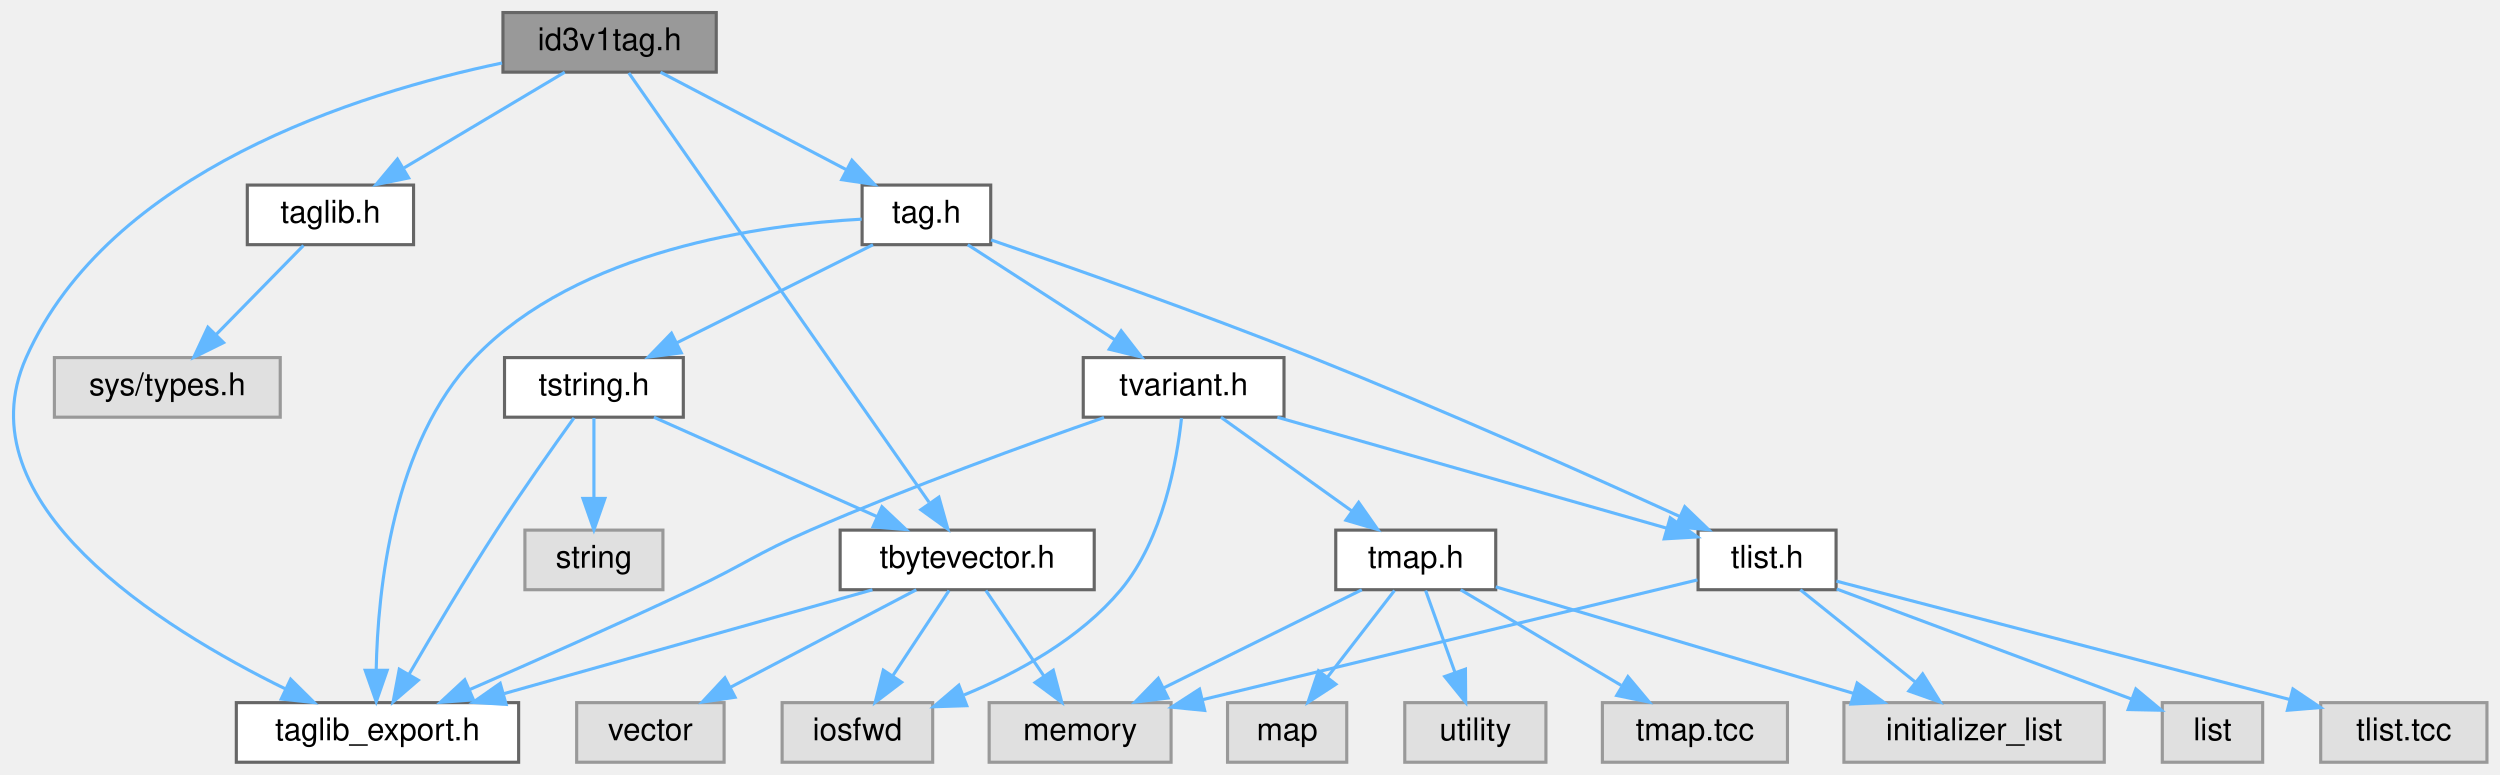
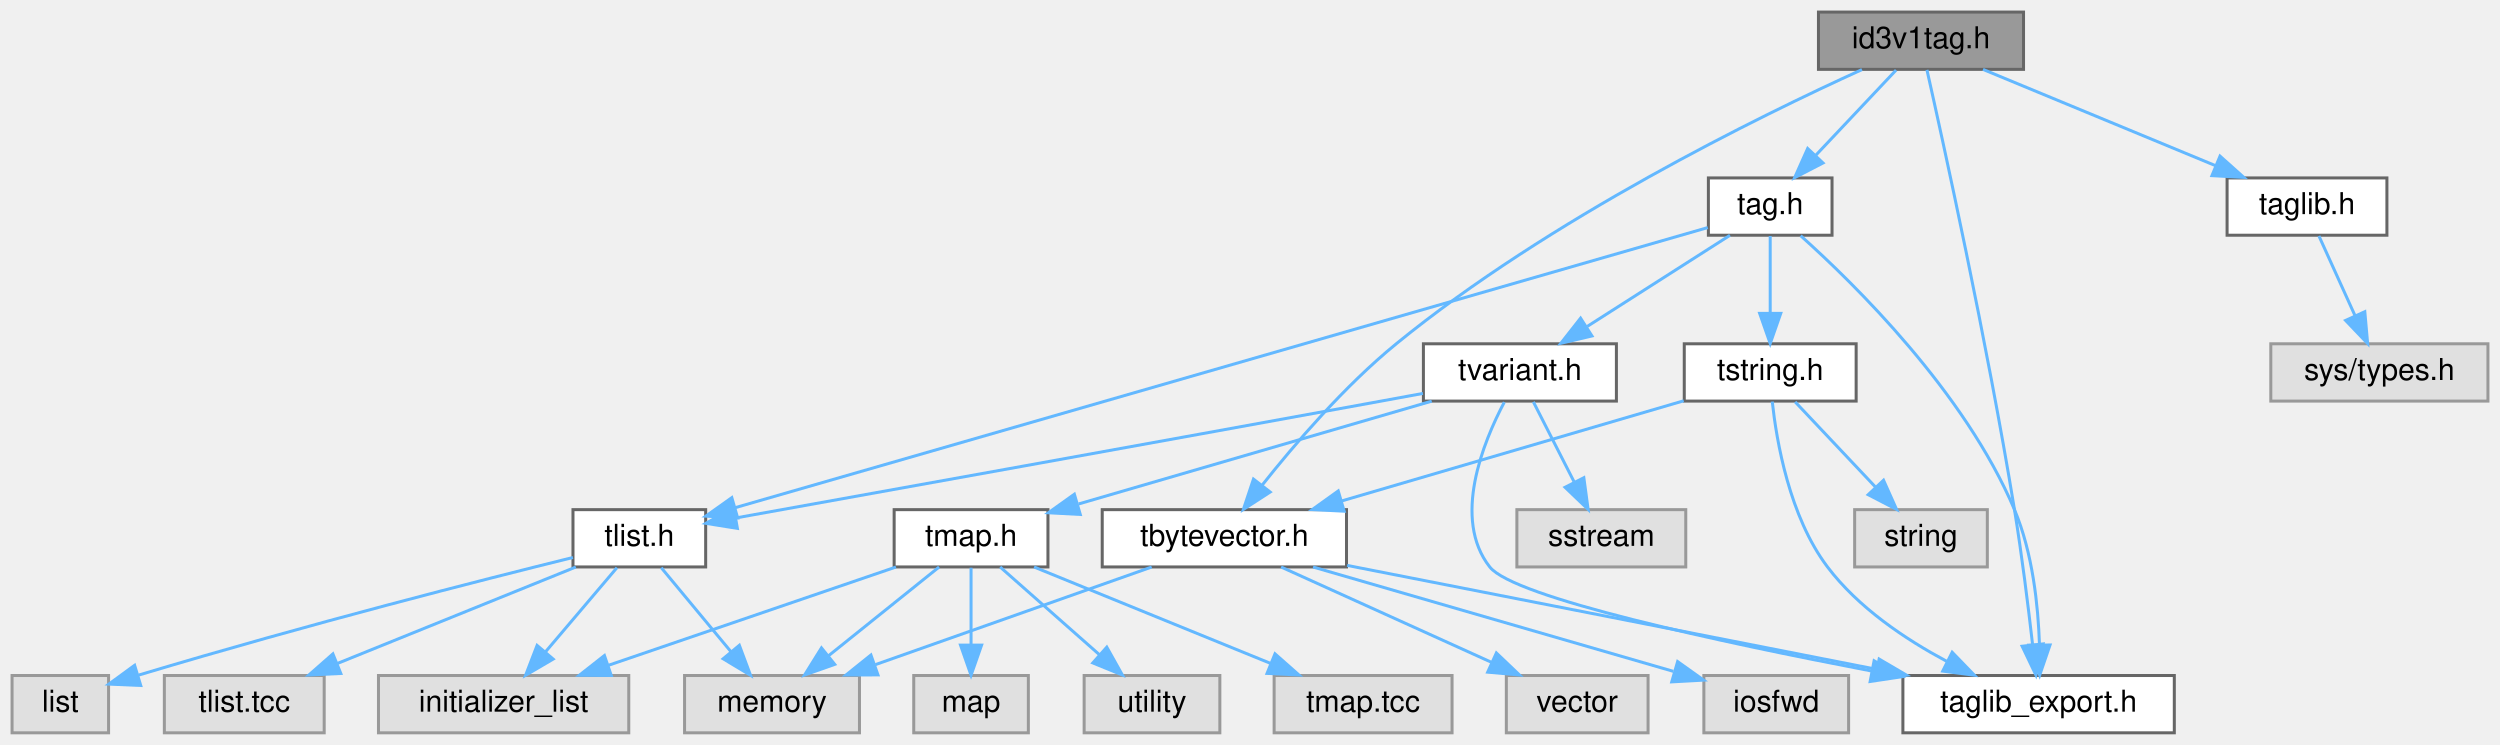
- <svg xmlns="http://www.w3.org/2000/svg" xmlns:xlink="http://www.w3.org/1999/xlink" width="797pt" height="247pt" viewBox="0.00 0.00 796.68 247.00">
+ <svg xmlns="http://www.w3.org/2000/svg" xmlns:xlink="http://www.w3.org/1999/xlink" width="829pt" height="247pt" viewBox="0.00 0.00 829.00 247.00">
  <g id="graph0" class="graph" transform="scale(1 1) rotate(0) translate(4 243)">
    <g id="Node000001" class="node">
      <g id="a_Node000001">
        <a xlink:title=" ">
-           <polygon fill="#999999" stroke="#666666" points="224.18,-239 156.18,-239 156.18,-220 224.18,-220 224.18,-239" />
-           <text text-anchor="middle" x="190.18" y="-227" font-family="Helvetica,sans-Serif" font-size="10.00">id3v1tag.h</text>
+           <polygon fill="#999999" stroke="#666666" points="667,-239 599,-239 599,-220 667,-220 667,-239" />
+           <text text-anchor="middle" x="633" y="-227" font-family="Helvetica,sans-Serif" font-size="10.00">id3v1tag.h</text>
        </a>
      </g>
    </g>
    <g id="Node000002" class="node">
      <g id="a_Node000002">
        <a xlink:href="tbytevector_8h.html" target="_top" xlink:title=" ">
-           <polygon fill="white" stroke="#666666" points="344.68,-74 263.68,-74 263.68,-55 344.68,-55 344.68,-74" />
-           <text text-anchor="middle" x="304.18" y="-62" font-family="Helvetica,sans-Serif" font-size="10.00">tbytevector.h</text>
+           <polygon fill="white" stroke="#666666" points="442.5,-74 361.5,-74 361.5,-55 442.5,-55 442.5,-74" />
+           <text text-anchor="middle" x="402" y="-62" font-family="Helvetica,sans-Serif" font-size="10.00">tbytevector.h</text>
        </a>
      </g>
    </g>
    <g id="edge1_Node000001_Node000002" class="edge">
      <g id="a_edge1_Node000001_Node000002">
        <a xlink:title=" ">
-           <path fill="none" stroke="#63b8ff" d="M196.31,-219.74C214.4,-193.87 267.83,-117.48 292.02,-82.88" />
-           <polygon fill="#63b8ff" stroke="#63b8ff" points="295.16,-84.51 298.02,-74.31 289.42,-80.5 295.16,-84.51" />
+           <path fill="none" stroke="#63b8ff" d="M613.42,-219.92C579.77,-204.63 509.69,-170.36 459,-129 441.86,-115.02 425.33,-95.75 414.52,-82.11" />
+           <polygon fill="#63b8ff" stroke="#63b8ff" points="417.19,-79.84 408.3,-74.08 411.65,-84.13 417.19,-79.84" />
        </a>
      </g>
    </g>
    <g id="Node000006" class="node">
      <g id="a_Node000006">
        <a xlink:href="taglib__export_8h.html" target="_top" xlink:title=" ">
-           <polygon fill="white" stroke="#666666" points="161.18,-19 71.18,-19 71.18,0 161.18,0 161.18,-19" />
-           <text text-anchor="middle" x="116.18" y="-7" font-family="Helvetica,sans-Serif" font-size="10.00">taglib_export.h</text>
+           <polygon fill="white" stroke="#666666" points="717,-19 627,-19 627,0 717,0 717,-19" />
+           <text text-anchor="middle" x="672" y="-7" font-family="Helvetica,sans-Serif" font-size="10.00">taglib_export.h</text>
        </a>
      </g>
    </g>
    <g id="edge8_Node000001_Node000006" class="edge">
      <g id="a_edge8_Node000001_Node000006">
        <a xlink:title=" ">
-           <path fill="none" stroke="#63b8ff" d="M155.89,-222.92C109.8,-213.26 30.6,-188.39 4.18,-129 -16.49,-82.53 47.03,-42.91 86.74,-23.42" />
-           <polygon fill="#63b8ff" stroke="#63b8ff" points="88.49,-26.47 96.02,-19.02 85.49,-20.15 88.49,-26.47" />
+           <path fill="none" stroke="#63b8ff" d="M634.97,-219.83C640.24,-196.41 654.88,-129.89 664,-74 666.44,-59.05 668.55,-42.03 669.99,-29.37" />
+           <polygon fill="#63b8ff" stroke="#63b8ff" points="673.5,-29.48 671.11,-19.16 666.54,-28.71 673.5,-29.48" />
        </a>
      </g>
    </g>
    <g id="Node000007" class="node">
      <g id="a_Node000007">
        <a xlink:href="taglib_8h.html" target="_top" xlink:title=" ">
-           <polygon fill="white" stroke="#666666" points="127.68,-184 74.68,-184 74.68,-165 127.68,-165 127.68,-184" />
-           <text text-anchor="middle" x="101.18" y="-172" font-family="Helvetica,sans-Serif" font-size="10.00">taglib.h</text>
+           <polygon fill="white" stroke="#666666" points="787.5,-184 734.5,-184 734.5,-165 787.5,-165 787.5,-184" />
+           <text text-anchor="middle" x="761" y="-172" font-family="Helvetica,sans-Serif" font-size="10.00">taglib.h</text>
        </a>
      </g>
    </g>
    <g id="edge6_Node000001_Node000007" class="edge">
      <g id="a_edge6_Node000001_Node000007">
        <a xlink:title=" ">
-           <path fill="none" stroke="#63b8ff" d="M175.88,-219.98C162.08,-211.77 140.94,-199.18 124.67,-189.49" />
-           <polygon fill="#63b8ff" stroke="#63b8ff" points="126.12,-186.28 115.74,-184.17 122.54,-192.29 126.12,-186.28" />
+           <path fill="none" stroke="#63b8ff" d="M653.57,-219.98C674.43,-211.34 706.97,-197.87 730.77,-188.02" />
+           <polygon fill="#63b8ff" stroke="#63b8ff" points="732.16,-191.23 740.06,-184.17 729.48,-184.76 732.16,-191.23" />
        </a>
      </g>
    </g>
    <g id="Node000009" class="node">
      <g id="a_Node000009">
        <a xlink:href="tag_8h.html" target="_top" xlink:title=" ">
-           <polygon fill="white" stroke="#666666" points="311.68,-184 270.68,-184 270.68,-165 311.68,-165 311.68,-184" />
-           <text text-anchor="middle" x="291.18" y="-172" font-family="Helvetica,sans-Serif" font-size="10.00">tag.h</text>
+           <polygon fill="white" stroke="#666666" points="603.5,-184 562.5,-184 562.5,-165 603.5,-165 603.5,-184" />
+           <text text-anchor="middle" x="583" y="-172" font-family="Helvetica,sans-Serif" font-size="10.00">tag.h</text>
        </a>
      </g>
    </g>
    <g id="edge9_Node000001_Node000009" class="edge">
      <g id="a_edge9_Node000001_Node000009">
        <a xlink:title=" ">
-           <path fill="none" stroke="#63b8ff" d="M206.41,-219.98C222.36,-211.61 246.96,-198.7 265.56,-188.95" />
-           <polygon fill="#63b8ff" stroke="#63b8ff" points="267.43,-191.92 274.66,-184.17 264.18,-185.72 267.43,-191.92" />
+           <path fill="none" stroke="#63b8ff" d="M624.74,-219.75C617.54,-212.11 606.89,-200.82 598.15,-191.56" />
+           <polygon fill="#63b8ff" stroke="#63b8ff" points="600.51,-188.96 591.1,-184.09 595.42,-193.76 600.51,-188.96" />
        </a>
      </g>
    </g>
    <g id="Node000003" class="node">
      <g id="a_Node000003">
        <a xlink:title=" ">
-           <polygon fill="#e0e0e0" stroke="#999999" points="369.18,-19 311.18,-19 311.18,0 369.18,0 369.18,-19" />
-           <text text-anchor="middle" x="340.18" y="-7" font-family="Helvetica,sans-Serif" font-size="10.00">memory</text>
+           <polygon fill="#e0e0e0" stroke="#999999" points="281,-19 223,-19 223,0 281,0 281,-19" />
+           <text text-anchor="middle" x="252" y="-7" font-family="Helvetica,sans-Serif" font-size="10.00">memory</text>
        </a>
      </g>
    </g>
    <g id="edge2_Node000002_Node000003" class="edge">
      <g id="a_edge2_Node000002_Node000003">
        <a xlink:title=" ">
-           <path fill="none" stroke="#63b8ff" d="M310.13,-54.75C315.16,-47.34 322.52,-36.5 328.69,-27.41" />
-           <polygon fill="#63b8ff" stroke="#63b8ff" points="331.62,-29.33 334.35,-19.09 325.83,-25.39 331.62,-29.33" />
+           <path fill="none" stroke="#63b8ff" d="M377.9,-54.98C353.12,-46.23 314.3,-32.51 286.31,-22.62" />
+           <polygon fill="#63b8ff" stroke="#63b8ff" points="287.13,-19.2 276.54,-19.17 284.8,-25.8 287.13,-19.2" />
        </a>
      </g>
    </g>
    <g id="Node000004" class="node">
      <g id="a_Node000004">
        <a xlink:title=" ">
-           <polygon fill="#e0e0e0" stroke="#999999" points="226.68,-19 179.68,-19 179.68,0 226.68,0 226.68,-19" />
-           <text text-anchor="middle" x="203.18" y="-7" font-family="Helvetica,sans-Serif" font-size="10.00">vector</text>
+           <polygon fill="#e0e0e0" stroke="#999999" points="542.5,-19 495.5,-19 495.5,0 542.5,0 542.5,-19" />
+           <text text-anchor="middle" x="519" y="-7" font-family="Helvetica,sans-Serif" font-size="10.00">vector</text>
        </a>
      </g>
    </g>
    <g id="edge3_Node000002_Node000004" class="edge">
      <g id="a_edge3_Node000002_Node000004">
        <a xlink:title=" ">
-           <path fill="none" stroke="#63b8ff" d="M287.95,-54.98C272,-46.61 247.4,-33.7 228.8,-23.95" />
-           <polygon fill="#63b8ff" stroke="#63b8ff" points="230.18,-20.72 219.7,-19.17 226.93,-26.92 230.18,-20.72" />
+           <path fill="none" stroke="#63b8ff" d="M420.8,-54.98C439.62,-46.46 468.82,-33.23 490.5,-23.41" />
+           <polygon fill="#63b8ff" stroke="#63b8ff" points="492.2,-26.48 499.86,-19.17 489.31,-20.11 492.2,-26.48" />
        </a>
      </g>
    </g>
    <g id="Node000005" class="node">
      <g id="a_Node000005">
        <a xlink:title=" ">
-           <polygon fill="#e0e0e0" stroke="#999999" points="293.18,-19 245.18,-19 245.18,0 293.18,0 293.18,-19" />
-           <text text-anchor="middle" x="269.18" y="-7" font-family="Helvetica,sans-Serif" font-size="10.00">iosfwd</text>
+           <polygon fill="#e0e0e0" stroke="#999999" points="609,-19 561,-19 561,0 609,0 609,-19" />
+           <text text-anchor="middle" x="585" y="-7" font-family="Helvetica,sans-Serif" font-size="10.00">iosfwd</text>
        </a>
      </g>
    </g>
    <g id="edge4_Node000002_Node000005" class="edge">
      <g id="a_edge4_Node000002_Node000005">
        <a xlink:title=" ">
-           <path fill="none" stroke="#63b8ff" d="M298.4,-54.75C293.56,-47.42 286.5,-36.73 280.54,-27.7" />
-           <polygon fill="#63b8ff" stroke="#63b8ff" points="283.28,-25.5 274.85,-19.09 277.44,-29.36 283.28,-25.5" />
+           <path fill="none" stroke="#63b8ff" d="M431.4,-54.98C464,-45.54 516.5,-30.34 550.88,-20.38" />
+           <polygon fill="#63b8ff" stroke="#63b8ff" points="552.3,-23.62 560.93,-17.47 550.35,-16.89 552.3,-23.62" />
        </a>
      </g>
    </g>
    <g id="edge5_Node000002_Node000006" class="edge">
      <g id="a_edge5_Node000002_Node000006">
        <a xlink:title=" ">
-           <path fill="none" stroke="#63b8ff" d="M273.97,-54.98C242.14,-46.01 191.82,-31.82 156.58,-21.89" />
-           <polygon fill="#63b8ff" stroke="#63b8ff" points="157.2,-18.43 146.62,-19.08 155.3,-25.16 157.2,-18.43" />
+           <path fill="none" stroke="#63b8ff" d="M442.71,-55.51C489.53,-46.32 566.57,-31.19 618.28,-21.05" />
+           <polygon fill="#63b8ff" stroke="#63b8ff" points="619.12,-24.45 628.26,-19.09 617.78,-17.58 619.12,-24.45" />
        </a>
      </g>
    </g>
    <g id="Node000008" class="node">
      <g id="a_Node000008">
        <a xlink:title=" ">
-           <polygon fill="#e0e0e0" stroke="#999999" points="85.18,-129 13.18,-129 13.18,-110 85.18,-110 85.18,-129" />
-           <text text-anchor="middle" x="49.18" y="-117" font-family="Helvetica,sans-Serif" font-size="10.00">sys/types.h</text>
+           <polygon fill="#e0e0e0" stroke="#999999" points="821,-129 749,-129 749,-110 821,-110 821,-129" />
+           <text text-anchor="middle" x="785" y="-117" font-family="Helvetica,sans-Serif" font-size="10.00">sys/types.h</text>
        </a>
      </g>
    </g>
    <g id="edge7_Node000007_Node000008" class="edge">
      <g id="a_edge7_Node000007_Node000008">
        <a xlink:title=" ">
-           <path fill="none" stroke="#63b8ff" d="M92.59,-164.75C85.02,-157.03 73.8,-145.6 64.67,-136.28" />
-           <polygon fill="#63b8ff" stroke="#63b8ff" points="67.11,-133.78 57.61,-129.09 62.11,-138.68 67.11,-133.78" />
+           <path fill="none" stroke="#63b8ff" d="M764.96,-164.75C768.21,-157.57 772.92,-147.18 776.95,-138.27" />
+           <polygon fill="#63b8ff" stroke="#63b8ff" points="780.17,-139.64 781.11,-129.09 773.8,-136.75 780.17,-139.64" />
        </a>
      </g>
    </g>
    <g id="edge10_Node000009_Node000006" class="edge">
      <g id="a_edge10_Node000009_Node000006">
        <a xlink:title=" ">
-           <path fill="none" stroke="#63b8ff" d="M270.55,-173.13C239.32,-171.43 180.2,-163.5 147.18,-129 121.05,-101.7 116.26,-55.2 115.77,-29.31" />
-           <polygon fill="#63b8ff" stroke="#63b8ff" points="119.27,-29.31 115.79,-19.3 112.27,-29.3 119.27,-29.31" />
+           <path fill="none" stroke="#63b8ff" d="M593.09,-164.84C610.88,-148.91 647.52,-112.98 664,-74 670.02,-59.75 671.86,-42.22 672.29,-29.19" />
+           <polygon fill="#63b8ff" stroke="#63b8ff" points="675.79,-29.12 672.36,-19.1 668.79,-29.07 675.79,-29.12" />
        </a>
      </g>
    </g>
    <g id="Node000010" class="node">
      <g id="a_Node000010">
        <a xlink:href="tstring_8h.html" target="_top" xlink:title=" ">
-           <polygon fill="white" stroke="#666666" points="213.68,-129 156.68,-129 156.68,-110 213.68,-110 213.68,-129" />
-           <text text-anchor="middle" x="185.18" y="-117" font-family="Helvetica,sans-Serif" font-size="10.00">tstring.h</text>
+           <polygon fill="white" stroke="#666666" points="611.5,-129 554.5,-129 554.5,-110 611.5,-110 611.5,-129" />
+           <text text-anchor="middle" x="583" y="-117" font-family="Helvetica,sans-Serif" font-size="10.00">tstring.h</text>
        </a>
      </g>
    </g>
    <g id="edge11_Node000009_Node000010" class="edge">
      <g id="a_edge11_Node000009_Node000010">
        <a xlink:title=" ">
-           <path fill="none" stroke="#63b8ff" d="M274.15,-164.98C257.25,-156.54 231.12,-143.47 211.54,-133.68" />
-           <polygon fill="#63b8ff" stroke="#63b8ff" points="213.03,-130.51 202.52,-129.17 209.9,-136.77 213.03,-130.51" />
+           <path fill="none" stroke="#63b8ff" d="M583,-164.75C583,-157.8 583,-147.85 583,-139.13" />
+           <polygon fill="#63b8ff" stroke="#63b8ff" points="586.5,-139.09 583,-129.09 579.5,-139.09 586.5,-139.09" />
        </a>
      </g>
    </g>
    <g id="Node000012" class="node">
      <g id="a_Node000012">
        <a xlink:href="tlist_8h.html" target="_top" xlink:title=" ">
-           <polygon fill="white" stroke="#666666" points="581.18,-74 537.18,-74 537.18,-55 581.18,-55 581.18,-74" />
-           <text text-anchor="middle" x="559.18" y="-62" font-family="Helvetica,sans-Serif" font-size="10.00">tlist.h</text>
+           <polygon fill="white" stroke="#666666" points="230,-74 186,-74 186,-55 230,-55 230,-74" />
+           <text text-anchor="middle" x="208" y="-62" font-family="Helvetica,sans-Serif" font-size="10.00">tlist.h</text>
        </a>
      </g>
    </g>
    <g id="edge15_Node000009_Node000012" class="edge">
      <g id="a_edge15_Node000009_Node000012">
        <a xlink:title=" ">
-           <path fill="none" stroke="#63b8ff" d="M311.79,-166.51C336.35,-158.07 378.54,-143.23 414.18,-129 455.45,-112.52 502.45,-91.52 531.46,-78.29" />
-           <polygon fill="#63b8ff" stroke="#63b8ff" points="532.94,-81.46 540.58,-74.12 530.03,-75.09 532.94,-81.46" />
+           <path fill="none" stroke="#63b8ff" d="M562.3,-167.54C500.13,-149.63 314.67,-96.22 239.83,-74.67" />
+           <polygon fill="#63b8ff" stroke="#63b8ff" points="240.61,-71.25 230.03,-71.85 238.67,-77.98 240.61,-71.25" />
        </a>
      </g>
    </g>
    <g id="Node000016" class="node">
      <g id="a_Node000016">
        <a xlink:href="tvariant_8h.html" target="_top" xlink:title=" ">
-           <polygon fill="white" stroke="#666666" points="405.18,-129 341.18,-129 341.18,-110 405.18,-110 405.18,-129" />
-           <text text-anchor="middle" x="373.18" y="-117" font-family="Helvetica,sans-Serif" font-size="10.00">tvariant.h</text>
+           <polygon fill="white" stroke="#666666" points="532,-129 468,-129 468,-110 532,-110 532,-129" />
+           <text text-anchor="middle" x="500" y="-117" font-family="Helvetica,sans-Serif" font-size="10.00">tvariant.h</text>
        </a>
      </g>
    </g>
    <g id="edge20_Node000009_Node000016" class="edge">
      <g id="a_edge20_Node000009_Node000016">
        <a xlink:title=" ">
-           <path fill="none" stroke="#63b8ff" d="M304.36,-164.98C316.95,-156.84 336.18,-144.41 351.12,-134.76" />
-           <polygon fill="#63b8ff" stroke="#63b8ff" points="353.27,-137.54 359.77,-129.17 349.47,-131.66 353.27,-137.54" />
+           <path fill="none" stroke="#63b8ff" d="M569.66,-164.98C556.91,-156.84 537.45,-144.41 522.33,-134.76" />
+           <polygon fill="#63b8ff" stroke="#63b8ff" points="523.89,-131.6 513.58,-129.17 520.12,-137.5 523.89,-131.6" />
        </a>
      </g>
    </g>
    <g id="edge13_Node000010_Node000002" class="edge">
      <g id="a_edge13_Node000010_Node000002">
        <a xlink:title=" ">
-           <path fill="none" stroke="#63b8ff" d="M204.3,-109.98C223.53,-101.42 253.41,-88.11 275.49,-78.28" />
-           <polygon fill="#63b8ff" stroke="#63b8ff" points="277,-81.44 284.71,-74.17 274.15,-75.04 277,-81.44" />
+           <path fill="none" stroke="#63b8ff" d="M554.32,-110.1C523.65,-101.12 474.85,-86.83 440.77,-76.85" />
+           <polygon fill="#63b8ff" stroke="#63b8ff" points="441.73,-73.49 431.15,-74.03 439.76,-80.2 441.73,-73.49" />
        </a>
      </g>
    </g>
    <g id="edge14_Node000010_Node000006" class="edge">
      <g id="a_edge14_Node000010_Node000006">
        <a xlink:title=" ">
-           <path fill="none" stroke="#63b8ff" d="M178.82,-109.76C172.42,-100.87 162.36,-86.65 154.18,-74 144.29,-58.7 133.69,-40.86 126.21,-27.99" />
-           <polygon fill="#63b8ff" stroke="#63b8ff" points="129.19,-26.15 121.16,-19.24 123.13,-29.65 129.19,-26.15" />
+           <path fill="none" stroke="#63b8ff" d="M583.68,-109.84C585.09,-96.75 589.37,-71.7 602,-55 612.16,-41.56 627.66,-31.11 641.49,-23.73" />
+           <polygon fill="#63b8ff" stroke="#63b8ff" points="643.34,-26.71 650.71,-19.1 640.2,-20.46 643.34,-26.71" />
        </a>
      </g>
    </g>
    <g id="Node000011" class="node">
      <g id="a_Node000011">
        <a xlink:title=" ">
-           <polygon fill="#e0e0e0" stroke="#999999" points="207.18,-74 163.18,-74 163.18,-55 207.18,-55 207.18,-74" />
-           <text text-anchor="middle" x="185.18" y="-62" font-family="Helvetica,sans-Serif" font-size="10.00">string</text>
+           <polygon fill="#e0e0e0" stroke="#999999" points="655,-74 611,-74 611,-55 655,-55 655,-74" />
+           <text text-anchor="middle" x="633" y="-62" font-family="Helvetica,sans-Serif" font-size="10.00">string</text>
        </a>
      </g>
    </g>
    <g id="edge12_Node000010_Node000011" class="edge">
      <g id="a_edge12_Node000010_Node000011">
        <a xlink:title=" ">
-           <path fill="none" stroke="#63b8ff" d="M185.18,-109.75C185.18,-102.8 185.18,-92.85 185.18,-84.13" />
-           <polygon fill="#63b8ff" stroke="#63b8ff" points="188.68,-84.09 185.18,-74.09 181.68,-84.09 188.68,-84.09" />
+           <path fill="none" stroke="#63b8ff" d="M591.26,-109.75C598.46,-102.11 609.11,-90.82 617.85,-81.56" />
+           <polygon fill="#63b8ff" stroke="#63b8ff" points="620.58,-83.76 624.9,-74.09 615.49,-78.96 620.58,-83.76" />
        </a>
      </g>
    </g>
    <g id="edge18_Node000012_Node000003" class="edge">
      <g id="a_edge18_Node000012_Node000003">
        <a xlink:title=" ">
-           <path fill="none" stroke="#63b8ff" d="M536.98,-58.13C499.97,-49.17 425.24,-31.08 379.26,-19.96" />
-           <polygon fill="#63b8ff" stroke="#63b8ff" points="379.89,-16.51 369.35,-17.56 378.25,-23.31 379.89,-16.51" />
+           <path fill="none" stroke="#63b8ff" d="M215.27,-54.75C221.54,-47.18 230.79,-36.05 238.43,-26.84" />
+           <polygon fill="#63b8ff" stroke="#63b8ff" points="241.17,-29.02 244.87,-19.09 235.79,-24.55 241.17,-29.02" />
        </a>
      </g>
    </g>
    <g id="Node000013" class="node">
      <g id="a_Node000013">
        <a xlink:title=" ">
-           <polygon fill="#e0e0e0" stroke="#999999" points="717.18,-19 685.18,-19 685.18,0 717.18,0 717.18,-19" />
-           <text text-anchor="middle" x="701.18" y="-7" font-family="Helvetica,sans-Serif" font-size="10.00">list</text>
+           <polygon fill="#e0e0e0" stroke="#999999" points="32,-19 0,-19 0,0 32,0 32,-19" />
+           <text text-anchor="middle" x="16" y="-7" font-family="Helvetica,sans-Serif" font-size="10.00">list</text>
        </a>
      </g>
    </g>
    <g id="edge16_Node000012_Node000013" class="edge">
      <g id="a_edge16_Node000012_Node000013">
        <a xlink:title=" ">
-           <path fill="none" stroke="#63b8ff" d="M581.37,-55.22C606.82,-45.72 648.5,-30.16 675.38,-20.13" />
-           <polygon fill="#63b8ff" stroke="#63b8ff" points="676.75,-23.36 684.89,-16.58 674.3,-16.8 676.75,-23.36" />
+           <path fill="none" stroke="#63b8ff" d="M185.98,-58.14C155.67,-50.64 99.17,-36.29 42.01,-19.15" />
+           <polygon fill="#63b8ff" stroke="#63b8ff" points="42.67,-15.69 32.09,-16.15 40.64,-22.39 42.67,-15.69" />
        </a>
      </g>
    </g>
    <g id="Node000014" class="node">
      <g id="a_Node000014">
        <a xlink:title=" ">
-           <polygon fill="#e0e0e0" stroke="#999999" points="666.68,-19 583.68,-19 583.68,0 666.68,0 666.68,-19" />
-           <text text-anchor="middle" x="625.18" y="-7" font-family="Helvetica,sans-Serif" font-size="10.00">initializer_list</text>
+           <polygon fill="#e0e0e0" stroke="#999999" points="204.5,-19 121.5,-19 121.5,0 204.5,0 204.5,-19" />
+           <text text-anchor="middle" x="163" y="-7" font-family="Helvetica,sans-Serif" font-size="10.00">initializer_list</text>
        </a>
      </g>
    </g>
    <g id="edge17_Node000012_Node000014" class="edge">
      <g id="a_edge17_Node000012_Node000014">
        <a xlink:title=" ">
-           <path fill="none" stroke="#63b8ff" d="M569.78,-54.98C579.64,-47.07 594.53,-35.11 606.4,-25.58" />
-           <polygon fill="#63b8ff" stroke="#63b8ff" points="608.78,-28.16 614.38,-19.17 604.39,-22.7 608.78,-28.16" />
+           <path fill="none" stroke="#63b8ff" d="M200.57,-54.75C194.15,-47.18 184.69,-36.05 176.88,-26.84" />
+           <polygon fill="#63b8ff" stroke="#63b8ff" points="179.43,-24.45 170.29,-19.09 174.1,-28.98 179.43,-24.45" />
        </a>
      </g>
    </g>
    <g id="Node000015" class="node">
      <g id="a_Node000015">
        <a xlink:title=" ">
-           <polygon fill="#e0e0e0" stroke="#999999" points="788.68,-19 735.68,-19 735.68,0 788.68,0 788.68,-19" />
-           <text text-anchor="middle" x="762.18" y="-7" font-family="Helvetica,sans-Serif" font-size="10.00">tlist.tcc</text>
+           <polygon fill="#e0e0e0" stroke="#999999" points="103.5,-19 50.5,-19 50.5,0 103.5,0 103.5,-19" />
+           <text text-anchor="middle" x="77" y="-7" font-family="Helvetica,sans-Serif" font-size="10.00">tlist.tcc</text>
        </a>
      </g>
    </g>
    <g id="edge19_Node000012_Node000015" class="edge">
      <g id="a_edge19_Node000012_Node000015">
        <a xlink:title=" ">
-           <path fill="none" stroke="#63b8ff" d="M581.29,-57.73C616.04,-48.66 683.78,-30.97 725.78,-20" />
-           <polygon fill="#63b8ff" stroke="#63b8ff" points="726.83,-23.35 735.62,-17.44 725.06,-16.57 726.83,-23.35" />
-         </a>
-       </g>
-     </g>
-     <g id="edge21_Node000016_Node000005" class="edge">
-       <g id="a_edge21_Node000016_Node000005">
-         <a xlink:title=" ">
-           <path fill="none" stroke="#63b8ff" d="M372.51,-109.7C371.07,-96.44 366.64,-71.17 353.18,-55 340.2,-39.42 320.33,-28.54 303.17,-21.44" />
-           <polygon fill="#63b8ff" stroke="#63b8ff" points="304.04,-18.03 293.45,-17.69 301.52,-24.56 304.04,-18.03" />
+           <path fill="none" stroke="#63b8ff" d="M186.95,-54.98C165.59,-46.34 132.3,-32.87 107.94,-23.02" />
+           <polygon fill="#63b8ff" stroke="#63b8ff" points="109.01,-19.68 98.43,-19.17 106.39,-26.17 109.01,-19.68" />
        </a>
      </g>
    </g>
    <g id="edge29_Node000016_Node000006" class="edge">
      <g id="a_edge29_Node000016_Node000006">
        <a xlink:title=" ">
-           <path fill="none" stroke="#63b8ff" d="M347.8,-109.89C323.49,-101.43 285.93,-87.83 254.18,-74 236.87,-66.46 233.25,-63.06 216.18,-55 192.55,-43.84 165.46,-31.83 145.44,-23.11" />
-           <polygon fill="#63b8ff" stroke="#63b8ff" points="146.79,-19.88 136.22,-19.1 144,-26.3 146.79,-19.88" />
+           <path fill="none" stroke="#63b8ff" d="M494.83,-109.65C487.8,-96.33 477.46,-70.98 490,-55 497.98,-44.84 566.18,-30.14 616.76,-20.46" />
+           <polygon fill="#63b8ff" stroke="#63b8ff" points="617.45,-23.89 626.62,-18.59 616.14,-17.02 617.45,-23.89" />
        </a>
      </g>
    </g>
    <g id="edge22_Node000016_Node000012" class="edge">
      <g id="a_edge22_Node000016_Node000012">
        <a xlink:title=" ">
-           <path fill="none" stroke="#63b8ff" d="M403.06,-109.98C437.09,-100.29 492.44,-84.52 527.28,-74.59" />
-           <polygon fill="#63b8ff" stroke="#63b8ff" points="528.3,-77.94 536.96,-71.83 526.38,-71.21 528.3,-77.94" />
+           <path fill="none" stroke="#63b8ff" d="M467.83,-112.54C463.19,-111.68 458.47,-110.82 454,-110 377.2,-95.96 286.86,-79.68 239.93,-71.24" />
+           <polygon fill="#63b8ff" stroke="#63b8ff" points="240.52,-67.79 230.06,-69.46 239.28,-74.68 240.52,-67.79" />
        </a>
      </g>
    </g>
    <g id="Node000017" class="node">
      <g id="a_Node000017">
-         <a xlink:href="tmap_8h.html" target="_top" xlink:title=" ">
-           <polygon fill="white" stroke="#666666" points="472.68,-74 421.68,-74 421.68,-55 472.68,-55 472.68,-74" />
-           <text text-anchor="middle" x="447.18" y="-62" font-family="Helvetica,sans-Serif" font-size="10.00">tmap.h</text>
-         </a>
-       </g>
-     </g>
-     <g id="edge23_Node000016_Node000017" class="edge">
-       <g id="a_edge23_Node000016_Node000017">
-         <a xlink:title=" ">
-           <path fill="none" stroke="#63b8ff" d="M385.07,-109.98C396.33,-101.92 413.47,-89.65 426.89,-80.03" />
-           <polygon fill="#63b8ff" stroke="#63b8ff" points="428.98,-82.84 435.07,-74.17 424.91,-77.15 428.98,-82.84" />
-         </a>
-       </g>
-     </g>
-     <g id="edge25_Node000017_Node000003" class="edge">
-       <g id="a_edge25_Node000017_Node000003">
-         <a xlink:title=" ">
-           <path fill="none" stroke="#63b8ff" d="M429.99,-54.98C412.93,-46.54 386.55,-33.47 366.79,-23.68" />
-           <polygon fill="#63b8ff" stroke="#63b8ff" points="368.2,-20.47 357.68,-19.17 365.09,-26.75 368.2,-20.47" />
-         </a>
-       </g>
-     </g>
-     <g id="edge26_Node000017_Node000014" class="edge">
-       <g id="a_edge26_Node000017_Node000014">
-         <a xlink:title=" ">
-           <path fill="none" stroke="#63b8ff" d="M472.68,-55.91C502.52,-47.02 552.22,-32.22 586.74,-21.95" />
-           <polygon fill="#63b8ff" stroke="#63b8ff" points="587.9,-25.25 596.48,-19.05 585.9,-18.54 587.9,-25.25" />
+         <a xlink:title=" ">
+           <polygon fill="#e0e0e0" stroke="#999999" points="555,-74 499,-74 499,-55 555,-55 555,-74" />
+           <text text-anchor="middle" x="527" y="-62" font-family="Helvetica,sans-Serif" font-size="10.00">sstream</text>
+         </a>
+       </g>
+     </g>
+     <g id="edge21_Node000016_Node000017" class="edge">
+       <g id="a_edge21_Node000016_Node000017">
+         <a xlink:title=" ">
+           <path fill="none" stroke="#63b8ff" d="M504.46,-109.75C508.12,-102.57 513.41,-92.18 517.95,-83.27" />
+           <polygon fill="#63b8ff" stroke="#63b8ff" points="521.2,-84.59 522.62,-74.09 514.97,-81.41 521.2,-84.59" />
        </a>
      </g>
    </g>
    <g id="Node000018" class="node">
      <g id="a_Node000018">
-         <a xlink:title=" ">
-           <polygon fill="#e0e0e0" stroke="#999999" points="425.18,-19 387.18,-19 387.18,0 425.18,0 425.18,-19" />
-           <text text-anchor="middle" x="406.18" y="-7" font-family="Helvetica,sans-Serif" font-size="10.00">map</text>
-         </a>
-       </g>
-     </g>
-     <g id="edge24_Node000017_Node000018" class="edge">
-       <g id="a_edge24_Node000017_Node000018">
-         <a xlink:title=" ">
-           <path fill="none" stroke="#63b8ff" d="M440.41,-54.75C434.62,-47.26 426.12,-36.28 419.04,-27.13" />
-           <polygon fill="#63b8ff" stroke="#63b8ff" points="421.71,-24.86 412.82,-19.09 416.18,-29.14 421.71,-24.86" />
+         <a xlink:href="tmap_8h.html" target="_top" xlink:title=" ">
+           <polygon fill="white" stroke="#666666" points="343.5,-74 292.5,-74 292.5,-55 343.5,-55 343.5,-74" />
+           <text text-anchor="middle" x="318" y="-62" font-family="Helvetica,sans-Serif" font-size="10.00">tmap.h</text>
+         </a>
+       </g>
+     </g>
+     <g id="edge23_Node000016_Node000018" class="edge">
+       <g id="a_edge23_Node000016_Node000018">
+         <a xlink:title=" ">
+           <path fill="none" stroke="#63b8ff" d="M470.76,-109.98C438.89,-100.7 387.88,-85.85 353.67,-75.89" />
+           <polygon fill="#63b8ff" stroke="#63b8ff" points="354.22,-72.4 343.64,-72.97 352.26,-79.12 354.22,-72.4" />
+         </a>
+       </g>
+     </g>
+     <g id="edge25_Node000018_Node000003" class="edge">
+       <g id="a_edge25_Node000018_Node000003">
+         <a xlink:title=" ">
+           <path fill="none" stroke="#63b8ff" d="M307.4,-54.98C297.54,-47.07 282.65,-35.11 270.78,-25.58" />
+           <polygon fill="#63b8ff" stroke="#63b8ff" points="272.79,-22.7 262.8,-19.17 268.4,-28.16 272.79,-22.7" />
+         </a>
+       </g>
+     </g>
+     <g id="edge26_Node000018_Node000014" class="edge">
+       <g id="a_edge26_Node000018_Node000014">
+         <a xlink:title=" ">
+           <path fill="none" stroke="#63b8ff" d="M293.1,-54.98C267.3,-46.16 226.78,-32.31 197.82,-22.41" />
+           <polygon fill="#63b8ff" stroke="#63b8ff" points="198.69,-19.01 188.1,-19.08 196.43,-25.63 198.69,-19.01" />
        </a>
      </g>
    </g>
    <g id="Node000019" class="node">
      <g id="a_Node000019">
        <a xlink:title=" ">
-           <polygon fill="#e0e0e0" stroke="#999999" points="488.68,-19 443.68,-19 443.68,0 488.68,0 488.68,-19" />
-           <text text-anchor="middle" x="466.18" y="-7" font-family="Helvetica,sans-Serif" font-size="10.00">utility</text>
-         </a>
-       </g>
-     </g>
-     <g id="edge27_Node000017_Node000019" class="edge">
-       <g id="a_edge27_Node000017_Node000019">
-         <a xlink:title=" ">
-           <path fill="none" stroke="#63b8ff" d="M450.32,-54.75C452.86,-47.65 456.54,-37.4 459.71,-28.56" />
-           <polygon fill="#63b8ff" stroke="#63b8ff" points="463.02,-29.68 463.1,-19.09 456.43,-27.32 463.02,-29.68" />
+           <polygon fill="#e0e0e0" stroke="#999999" points="337,-19 299,-19 299,0 337,0 337,-19" />
+           <text text-anchor="middle" x="318" y="-7" font-family="Helvetica,sans-Serif" font-size="10.00">map</text>
+         </a>
+       </g>
+     </g>
+     <g id="edge24_Node000018_Node000019" class="edge">
+       <g id="a_edge24_Node000018_Node000019">
+         <a xlink:title=" ">
+           <path fill="none" stroke="#63b8ff" d="M318,-54.75C318,-47.8 318,-37.85 318,-29.13" />
+           <polygon fill="#63b8ff" stroke="#63b8ff" points="321.5,-29.09 318,-19.09 314.5,-29.09 321.5,-29.09" />
        </a>
      </g>
    </g>
    <g id="Node000020" class="node">
      <g id="a_Node000020">
        <a xlink:title=" ">
-           <polygon fill="#e0e0e0" stroke="#999999" points="565.68,-19 506.68,-19 506.68,0 565.68,0 565.68,-19" />
-           <text text-anchor="middle" x="536.18" y="-7" font-family="Helvetica,sans-Serif" font-size="10.00">tmap.tcc</text>
-         </a>
-       </g>
-     </g>
-     <g id="edge28_Node000017_Node000020" class="edge">
-       <g id="a_edge28_Node000017_Node000020">
-         <a xlink:title=" ">
-           <path fill="none" stroke="#63b8ff" d="M461.48,-54.98C475.28,-46.77 496.42,-34.18 512.69,-24.49" />
-           <polygon fill="#63b8ff" stroke="#63b8ff" points="514.82,-27.29 521.62,-19.17 511.24,-21.28 514.82,-27.29" />
+           <polygon fill="#e0e0e0" stroke="#999999" points="400.5,-19 355.5,-19 355.5,0 400.5,0 400.5,-19" />
+           <text text-anchor="middle" x="378" y="-7" font-family="Helvetica,sans-Serif" font-size="10.00">utility</text>
+         </a>
+       </g>
+     </g>
+     <g id="edge27_Node000018_Node000020" class="edge">
+       <g id="a_edge27_Node000018_Node000020">
+         <a xlink:title=" ">
+           <path fill="none" stroke="#63b8ff" d="M327.64,-54.98C336.51,-47.15 349.87,-35.34 360.61,-25.86" />
+           <polygon fill="#63b8ff" stroke="#63b8ff" points="363.01,-28.41 368.18,-19.17 358.37,-23.17 363.01,-28.41" />
+         </a>
+       </g>
+     </g>
+     <g id="Node000021" class="node">
+       <g id="a_Node000021">
+         <a xlink:title=" ">
+           <polygon fill="#e0e0e0" stroke="#999999" points="477.5,-19 418.5,-19 418.5,0 477.5,0 477.5,-19" />
+           <text text-anchor="middle" x="448" y="-7" font-family="Helvetica,sans-Serif" font-size="10.00">tmap.tcc</text>
+         </a>
+       </g>
+     </g>
+     <g id="edge28_Node000018_Node000021" class="edge">
+       <g id="a_edge28_Node000018_Node000021">
+         <a xlink:title=" ">
+           <path fill="none" stroke="#63b8ff" d="M338.89,-54.98C360.08,-46.34 393.13,-32.87 417.3,-23.02" />
+           <polygon fill="#63b8ff" stroke="#63b8ff" points="418.79,-26.19 426.73,-19.17 416.15,-19.7 418.79,-26.19" />
        </a>
      </g>
    </g>
  </g>
</svg>
